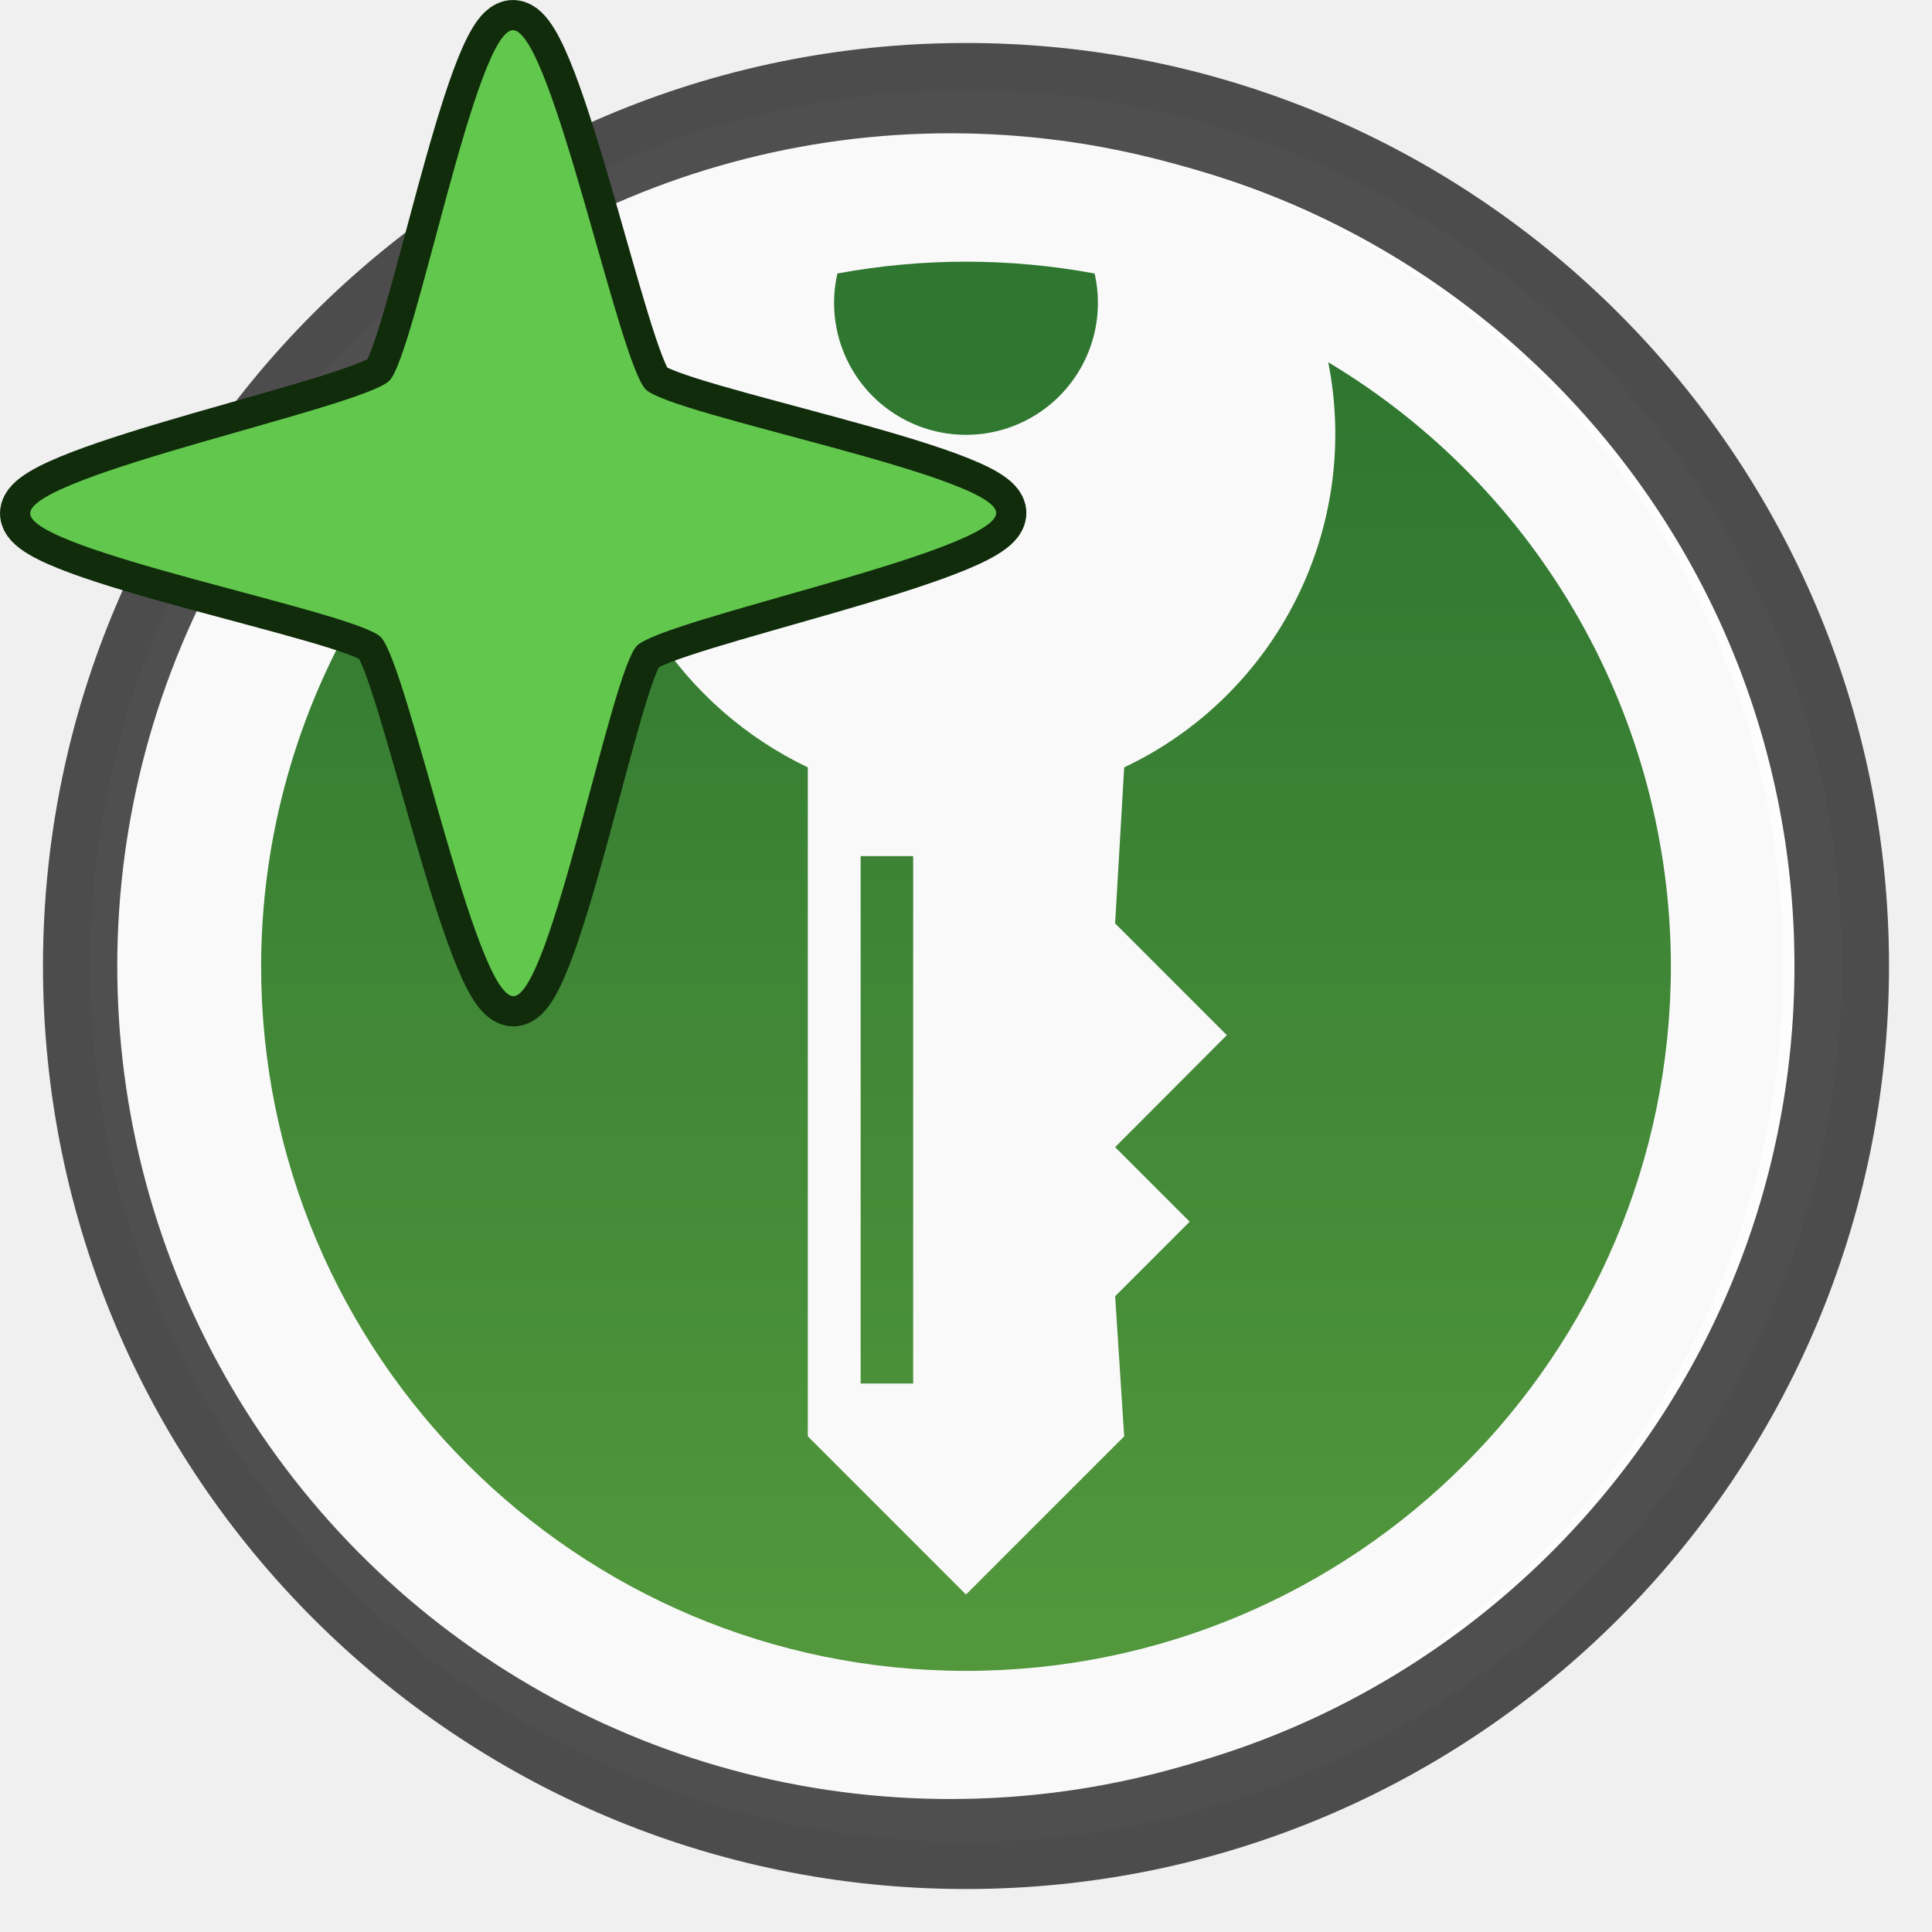
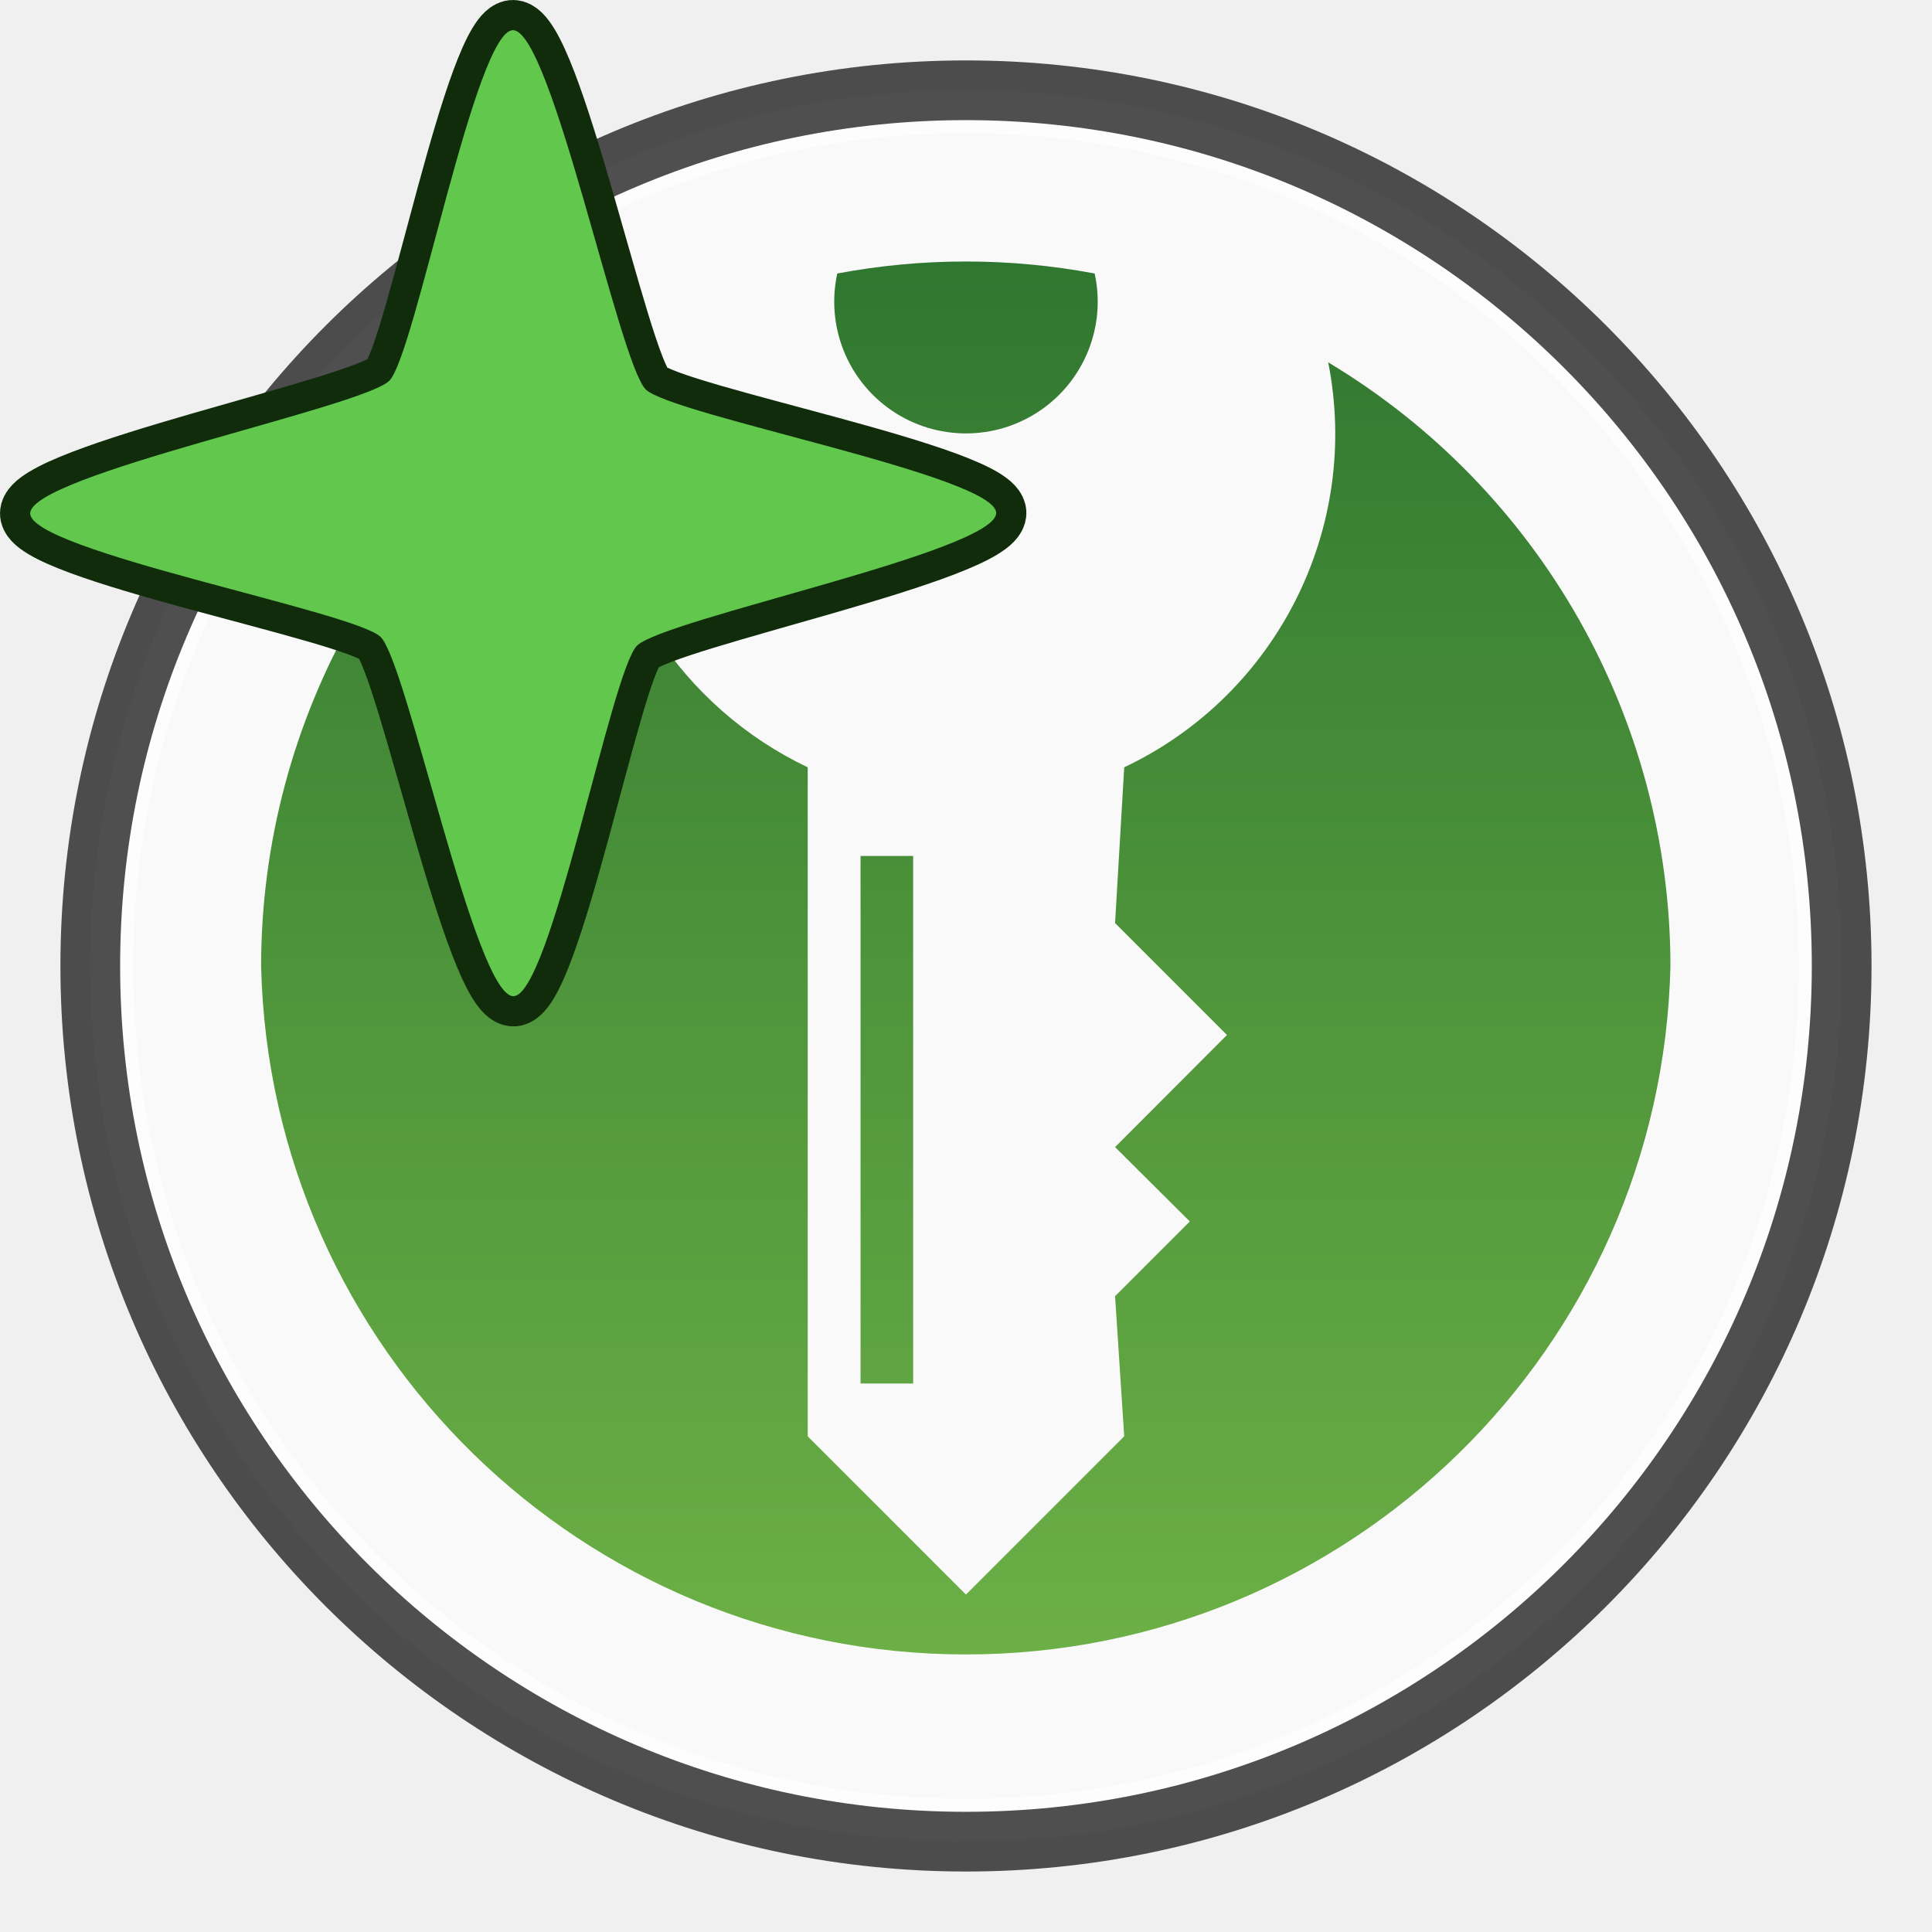
<svg xmlns="http://www.w3.org/2000/svg" xmlns:xlink="http://www.w3.org/1999/xlink" height="64" width="64" viewBox="0 0 64 64" xml:space="preserve">
  <defs>
    <linearGradient id="a">
      <stop offset="0" style="stop-color:#226e23;stop-opacity:1" />
      <stop offset="1" style="stop-color:#63ab3a;stop-opacity:1" />
    </linearGradient>
    <linearGradient xlink:href="#a" id="b" x1="53.24" y1="12.75" x2="53.24" y2="86.36" gradientUnits="userSpaceOnUse" />
  </defs>
-   <g style="display:inline">
-     <circle r="29.01" style="opacity:.871;fill:#fff;fill-opacity:1;fill-rule:evenodd;stroke:#000;stroke-width:3.132;stroke-linecap:round;stroke-linejoin:round;stroke-miterlimit:4;stroke-dasharray:none;stroke-opacity:.784" cx="32" cy="32" />
-     <circle style="opacity:1;fill:none;fill-opacity:1;fill-rule:evenodd;stroke:none;stroke-width:1.5;stroke-linecap:round;stroke-linejoin:round;stroke-miterlimit:4;stroke-dasharray:none;stroke-opacity:1" cx="32" cy="32" r="26.73" />
-     <path style="opacity:1;fill:#f9f9f9;fill-opacity:1;fill-rule:evenodd;stroke:none;stroke-width:1.579;stroke-linecap:round;stroke-linejoin:round;stroke-miterlimit:4;stroke-dasharray:none;stroke-opacity:1" d="M32 4.42a27.59 27.59 0 1 0 0 55.17 27.59 27.59 0 0 0 0-55.17Zm0 4.23c1.43 0 2.86.15 4.26.41a4.37 4.37 0 1 1-8.52 0c1.4-.27 2.83-.4 4.26-.4ZM20 12a12.23 12.23 0 0 0 6.75 13.42v22.16L32 52.82l5.24-5.24-.3-4.64 2.47-2.47L36.94 38l3.7-3.71-3.7-3.7.3-5.17A12.22 12.22 0 0 0 44 12a23.35 23.35 0 0 1 11.35 20 23.35 23.35 0 0 1-46.7 0A23.35 23.35 0 0 1 20 12Zm8.5 16.36h1.75v17.47h-1.74V28.36z" />
-     <path style="opacity:.94;fill:url(#b);fill-opacity:1;fill-rule:nonzero;stroke:none;stroke-width:.505;stroke-linecap:round;stroke-linejoin:round;stroke-miterlimit:4;stroke-dasharray:none;stroke-opacity:1" d="M36.26 9.06a4.37 4.37 0 1 1-8.52 0 23.35 23.35 0 0 1 8.52 0zm-16.5 5.32c0 4.87 2.87 9.07 7 11.04v22.16L32 52.82l5.24-5.24-.3-4.64 2.47-2.47L36.94 38l3.7-3.71-3.7-3.7.3-5.17A12.22 12.22 0 0 0 44 12a23.35 23.35 0 0 1 11.35 20 23.35 23.35 0 0 1-46.7 0A23.35 23.35 0 0 1 20 12a12.4 12.4 0 0 0-.23 2.38zm8.74 13.98h1.75v17.47h-1.74V28.36z" />
+   <g transform="translate(.42 .42) scale(.63158)" style="display:inline">
+     <circle r="45.93" style="opacity:.871;fill:#fff;fill-opacity:1;fill-rule:evenodd;stroke:#000;stroke-width:3.132;stroke-linecap:round;stroke-linejoin:round;stroke-miterlimit:4;stroke-dasharray:none;stroke-opacity:.784" cx="50" cy="50" />
+     <circle style="opacity:1;fill:none;fill-opacity:1;fill-rule:evenodd;stroke:none;stroke-width:1.5;stroke-linecap:round;stroke-linejoin:round;stroke-miterlimit:4;stroke-dasharray:none;stroke-opacity:1" cx="50" cy="50" r="42.32" />
+     <path style="opacity:1;fill:#f9f9f9;fill-opacity:1;fill-rule:evenodd;stroke:none;stroke-width:2.5;stroke-linecap:round;stroke-linejoin:round;stroke-miterlimit:4;stroke-dasharray:none;stroke-opacity:1" d="M50 6.32A43.68 43.68 0 0 0 6.32 50 43.68 43.68 0 0 0 50 93.68 43.68 43.68 0 0 0 93.68 50 43.68 43.68 0 0 0 50 6.32Zm0 6.72c2.26 0 4.52.22 6.75.64a6.92 6.92 0 1 1-13.5 0c2.23-.42 4.49-.64 6.75-.64Zm-19 5.3a19.36 19.36 0 0 0 10.7 21.24v35.09l8.3 8.3 8.3-8.3-.48-7.35 3.92-3.92-3.92-3.9 5.87-5.88-5.87-5.87.48-8.17A19.35 19.35 0 0 0 69 18.34 36.97 36.97 0 0 1 86.95 50a36.97 36.97 0 0 1-73.92 0c.01-12.98 6.83-25 17.97-31.67Zm13.46 25.9h2.77V71.9h-2.76V44.23z" />
+     <path style="opacity:.94;fill:url(#b);fill-opacity:1;fill-rule:nonzero;stroke:none;stroke-width:.8;stroke-linecap:round;stroke-linejoin:round;stroke-miterlimit:4;stroke-dasharray:none;stroke-opacity:1" d="M56.75 13.68a6.91 6.91 0 1 1-13.5 0 36.48 36.48 0 0 1 13.5 0zM30.63 22.1c0 7.72 4.53 14.37 11.07 17.48v35.09l8.3 8.3 8.3-8.3-.48-7.35 3.92-3.92-3.92-3.9 5.87-5.88-5.87-5.87.48-8.17A19.35 19.35 0 0 0 69 18.34 36.97 36.97 0 0 1 86.95 50a36.97 36.97 0 0 1-73.92 0c.01-12.98 6.83-25 17.97-31.67a19.4 19.4 0 0 0-.38 3.77zm13.83 22.13h2.77V71.9h-2.76V44.24z" />
  </g>
-   <g style="display:inline;stroke-width:1;stroke:#34220a;stroke-opacity:1">
+   <g style="display:inline;stroke:#34220a;stroke-width:1;stroke-opacity:1">
    <g style="display:inline;stroke:#34220a;stroke-width:.846;stroke-opacity:1" stroke="#0c0c0c" stroke-opacity=".8">
      <path d="M17 33c-1.27-.04-3.5-11-4.39-11.9C11.74 20.25.96 18.24 1 17c.04-1.27 11-3.5 11.9-4.39C13.75 11.74 15.76.96 17 1c1.27.04 3.5 11 4.39 11.9.87.86 11.65 2.87 11.61 4.1-.04 1.27-11 3.5-11.9 4.39-.86.87-2.87 11.65-4.1 11.61z" display="inline" fill="#62c74d" stroke="none" style="display:inline;stroke:#102c0b;stroke-width:2;stroke-dasharray:none;stroke-opacity:1;paint-order:stroke fill markers" />
    </g>
  </g>
</svg>
